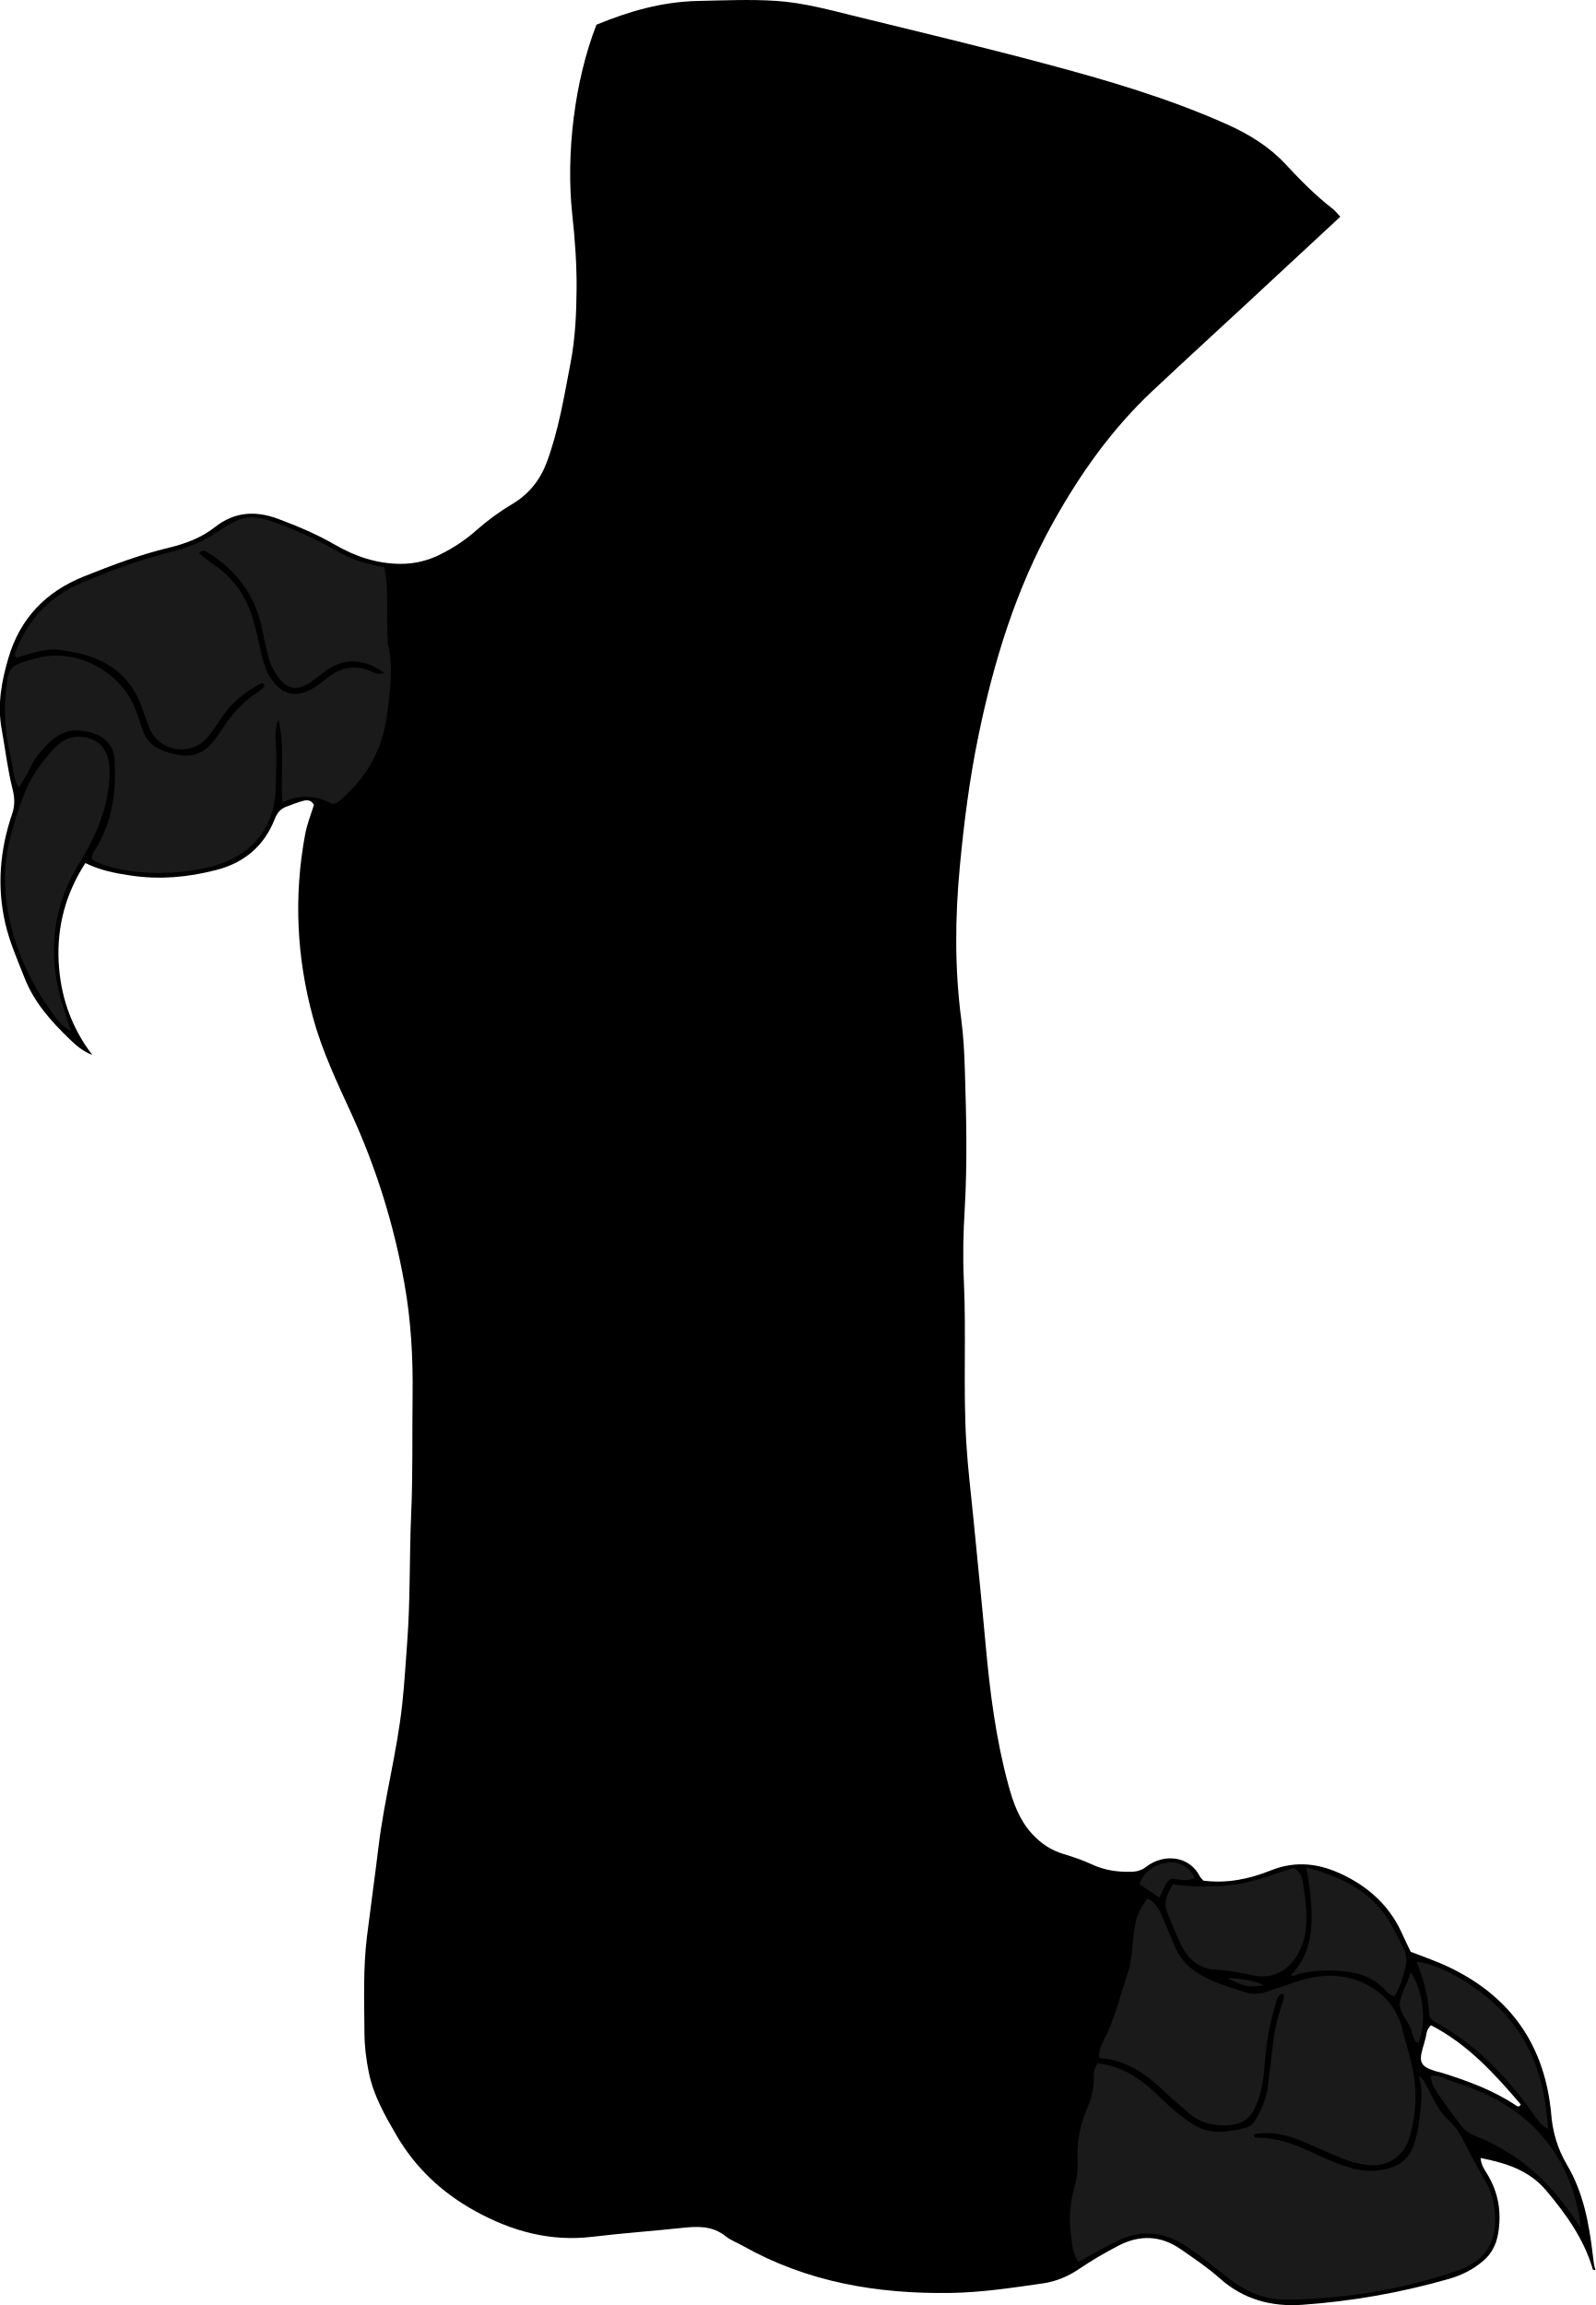
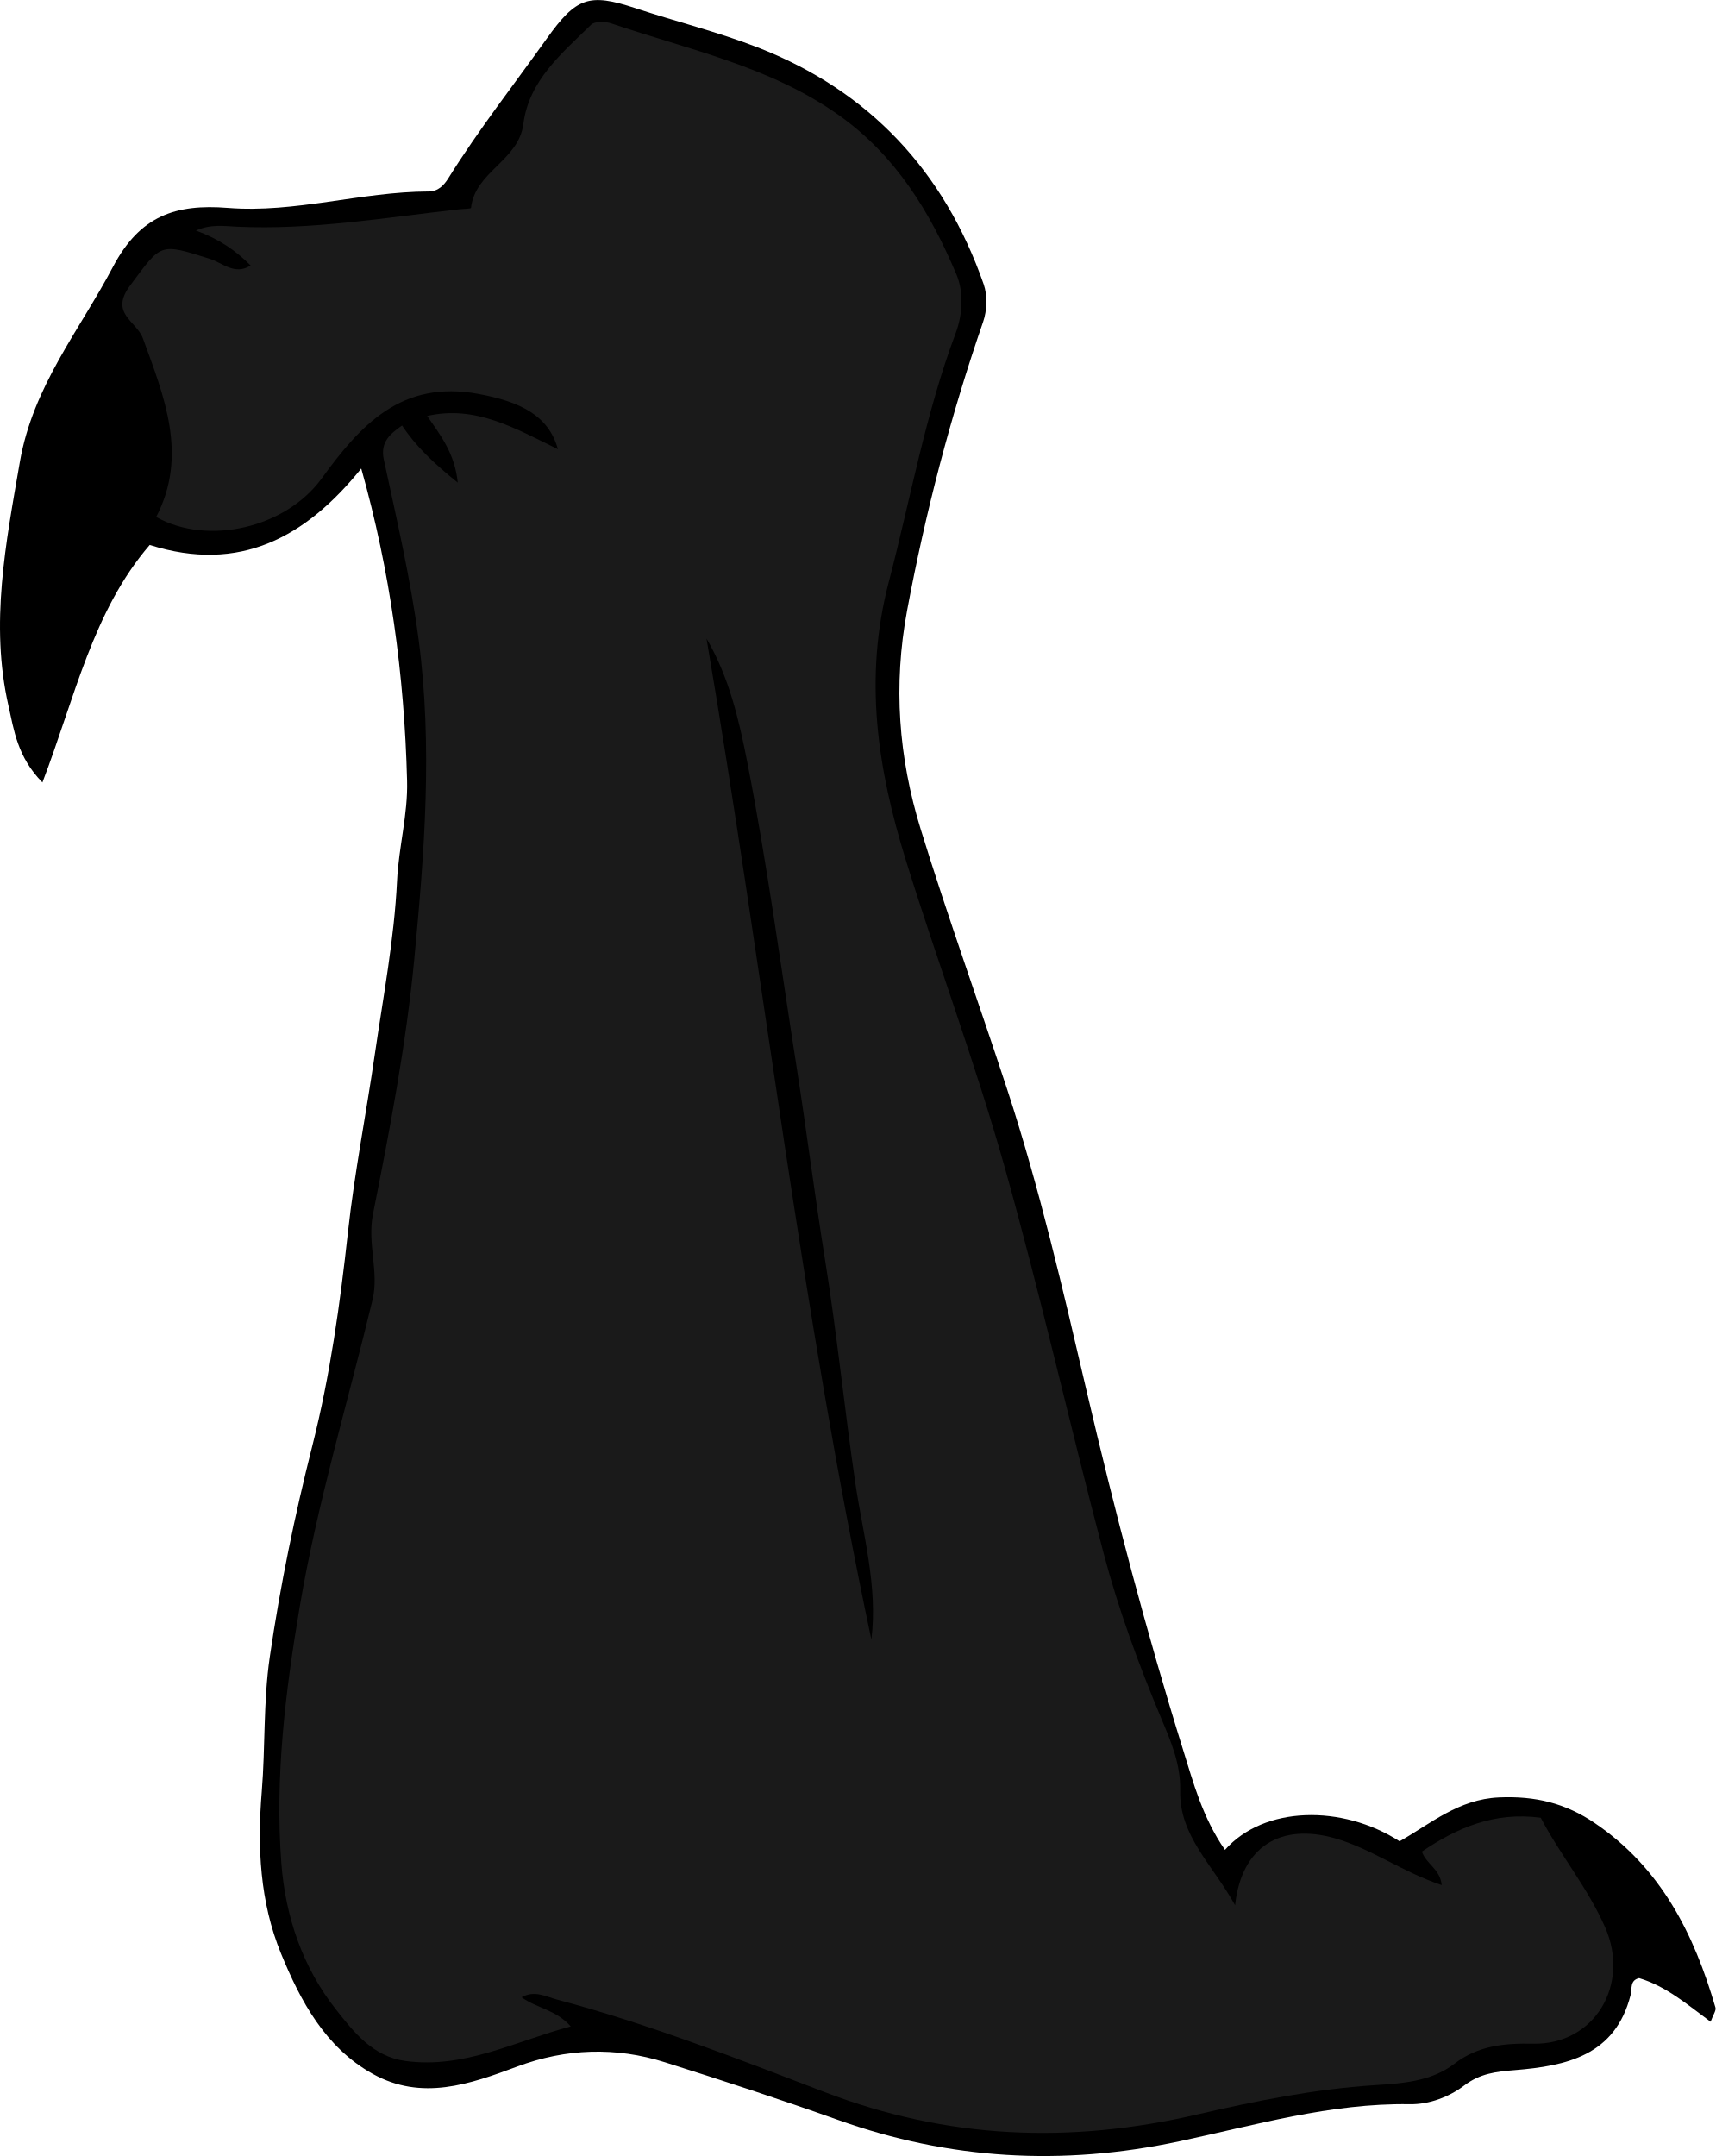
- <svg xmlns="http://www.w3.org/2000/svg" version="1.1" id="Layer_1" x="0px" y="0px" viewBox="0 0 232.98 336.6" style="enable-background:new 0 0 232.98 336.6;" xml:space="preserve">
+ <svg xmlns="http://www.w3.org/2000/svg" version="1.1" id="Layer_1" x="0px" y="0px" viewBox="0 0 201.78 253.56" style="enable-background:new 0 0 201.78 253.56;" xml:space="preserve">
  <style type="text/css">
	.st0{fill:#1A1A1A;}
</style>
  <g>
-     <path d="M195.72,31.65c-4.64,4.3-9.2,8.54-13.77,12.78c-4.57,4.24-9.17,8.44-13.71,12.71c-5.88,5.53-10.48,12.02-14.4,19.05   c-5.48,9.81-8.72,20.38-10.97,31.31c-1.29,6.26-2.1,12.6-2.7,18.96c-0.71,7.48-0.78,14.98,0.21,22.47   c0.32,2.45,0.45,4.94,0.52,7.41c0.21,6.71,0.37,13.43-0.02,20.14c-0.21,3.51-0.3,7.03-0.13,10.52c0.37,7.91-0.12,15.83,0.36,23.73   c0.22,3.66,0.67,7.31,1.03,10.96c0.6,6.2,1.24,12.39,1.8,18.59c0.62,6.85,1.49,13.66,3.29,20.3c0.7,2.58,1.57,5.15,3.5,7.24   c1.31,1.42,2.8,2.39,4.57,2.92c1.46,0.43,2.88,0.93,4.27,1.57c1.78,0.82,3.67,1.07,5.6,1.03c0.8-0.02,1.5-0.19,2.2-0.73   c2.57-1.97,6.29-1.64,7.83,1.38c0.11,0.21,0.3,0.37,0.53,0.64c3.35,0.44,6.64-0.21,9.76-1.46c3.8-1.54,7.29-1.05,10.84,0.71   c3.8,1.89,6.68,4.61,8.42,8.5c0.39,0.87,0.82,1.73,1.25,2.64c1.99,0.77,4.02,1.46,5.96,2.42c8.48,4.18,13.34,10.92,14.46,20.34   c0.03,0.24,0.07,0.48,0.08,0.72c0.2,2.72,0.9,5.22,2.33,7.64c2.4,4.05,3.24,8.65,3.78,13.27c0.08,0.69,0.14,1.38,0.38,2.1   c-0.18-0.04-0.38-0.04-0.39-0.1c-1.27-4.4-3.85-7.99-6.75-11.46c-2.55-3.05-5.92-4.07-9.64-4.82c0.07,1.04,0.56,1.68,0.96,2.34   c1.67,2.72,2.13,5.65,1.59,8.75c-0.26,1.53-0.92,2.86-2.14,3.91c-1.48,1.28-3.16,2.12-5.04,2.66c-7.01,2.01-14.16,3.27-21.42,3.78   c-4.48,0.32-8.57-0.78-12-3.83c-1.8-1.6-3.79-2.94-5.76-4.3c-2.89-2-5.95-2.12-9.04-0.52c-1.98,1.03-3.91,2.15-5.77,3.41   c-1.58,1.07-3.33,1.83-5.28,2.11c-4.51,0.65-9.02,1.34-13.58,1.4c-10.62,0.15-20.84-1.57-30.24-6.87c-0.83-0.47-1.77-0.81-2.51-1.4   c-1.93-1.55-4.1-1.48-6.37-1.23c-4.36,0.47-8.75,0.77-13.11,1.3c-6.12,0.73-11.69-0.79-17.02-3.71   c-4.89-2.68-8.79-6.31-11.61-11.15c-1.69-2.91-3.35-5.82-4.02-9.17c-0.38-1.89-0.62-3.79-0.63-5.71   c-0.03-4.71-0.21-9.44,0.37-14.13c0.54-4.36,1.16-8.71,1.68-13.06c0.84-6.98,2.7-13.79,3.46-20.78c0.33-3.02,0.5-6.05,0.73-9.07   c0.47-6.22,0.31-12.46,0.58-18.68c0.26-5.84,0.14-11.67,0.21-17.5c0.07-5.44-0.23-10.86-1.19-16.22   c-1.53-8.61-4.12-16.91-7.76-24.86c-2.1-4.58-4.26-9.12-5.59-14c-2.41-8.85-2.83-17.79-1.14-26.81c0.28-1.47,0.85-2.88,1.27-4.25   c-0.38-0.71-0.97-0.74-1.5-0.61c-0.85,0.21-1.66,0.56-2.48,0.85c-0.89,0.31-1.39,0.92-1.74,1.82c-1.54,3.92-4.42,6.37-8.48,7.43   c-4.14,1.08-8.32,1.46-12.58,0.82c-2.22-0.33-4.4-0.74-6.59-1.82c-2.85,4.4-4.15,9.19-3.91,14.33c0.24,5,1.8,9.62,4.92,13.69   c-1.34-0.49-2.36-1.38-3.3-2.29c-2.71-2.61-5.19-5.36-6.61-8.99c-1.02-2.61-2.15-5.15-2.79-7.89c-1.26-5.44-0.79-10.78,0.99-16.02   c0.43-1.26,0.38-2.37,0.05-3.69c-0.72-2.85-1.05-5.8-1.58-8.71c-0.65-3.56-0.01-6.98,0.99-10.38c1.7-5.77,5.45-9.66,10.97-11.88   c4.08-1.64,8.19-3.19,12.47-4.22c2.44-0.59,4.74-1.45,6.72-3.01c2.86-2.24,5.91-2.44,9.25-1.19c2.85,1.07,5.64,2.24,8.28,3.77   c2.95,1.71,6.09,2.77,9.55,2.79c2.05,0.01,3.95-0.45,5.77-1.35c1.95-0.96,3.75-2.15,5.37-3.59c1.62-1.44,3.36-2.7,5.22-3.81   c2.43-1.45,4.07-3.52,5.05-6.18c1.72-4.68,2.51-9.57,3.44-14.43c0.68-3.54,0.85-7.15,0.88-10.73c0.03-3.66-0.24-7.34-0.64-10.99   C82.62,22.46,83.9,11.8,87.1,3.61c4.71-1.95,9.55-3.35,14.77-3.47c3.83-0.08,7.66-0.26,11.49-0.01c4.01,0.27,7.87,1.34,11.75,2.29   c9.15,2.24,18.32,4.43,27.42,6.86c9.11,2.43,18.15,5.06,26.78,8.94c3.17,1.43,6.04,3.21,8.44,5.78c2.12,2.28,4.31,4.51,6.78,6.43   C194.96,30.75,195.29,31.2,195.72,31.65z M208.97,295.75c-0.69,0.65-0.64,1.24-0.77,1.77c-0.13,0.54-0.3,1.08-0.45,1.61   c-0.58,2.05-0.25,2.64,1.81,3.3c0.3,0.1,0.62,0.15,0.93,0.24c3.82,1.2,7.56,2.56,10.91,4.8c0.18,0.12,0.39,0.3,0.68-0.15   C218.29,302.87,214.35,298.53,208.97,295.75z" />
-     <path class="st0" d="M157.5,330.31c-0.83-1.1-0.88-2.33-1.05-3.49c-0.37-2.48-0.28-4.97,0.43-7.37c0.42-1.41,0.54-2.79,0.48-4.24   c-0.1-2.51,0.38-4.95,1.37-7.25c0.61-1.42,0.96-2.85,1-4.38c0.02-0.78-0.03-1.61,0.58-2.26c3.81,0.4,6.64,2.52,9.22,5.08   c1.43,1.41,2.96,2.69,4.63,3.79c2.51,1.65,5.2,1.16,7.86,0.5c0.82-0.2,1.24-0.98,1.64-1.68c0.84-1.47,1.34-3.07,1.54-4.76   c0.25-2.06,0.49-4.12,0.74-6.18c0.24-1.99,0.77-3.92,1.4-5.81c0.13-0.38,0.3-0.75-0.06-1.12c-0.87,0.24-0.86,1.09-1.06,1.73   c-0.89,2.83-1.34,5.75-1.55,8.71c-0.15,2.16-0.49,4.26-1.43,6.26c-0.77,1.63-1.93,2.35-3.73,2.49c-2.38,0.18-4.42-0.35-6.17-1.98   c-0.93-0.87-1.97-1.63-2.88-2.53c-2.79-2.74-5.81-5.01-9.93-5.29c-0.07-0.98,0.17-1.72,0.55-2.41c1.73-3.18,2.49-6.72,3.64-10.11   c0.58-1.71,0.59-3.61,0.82-5.43c0.33-2.62,0.61-3.43,2.02-5.33c1.28,0.55,1.77,1.72,2.27,2.89c0.62,1.47,1.23,2.95,1.87,4.41   c0.73,1.67,1.99,2.86,3.54,3.79c2.08,1.25,4.4,1.86,6.67,2.61c0.96,0.31,2.04,0.28,3.07-0.1c1.35-0.49,2.73-0.89,4.09-1.37   c3.03-1.08,6.14-1.36,9.16-0.26c3.4,1.24,5.72,3.68,6.61,7.31c0.59,2.4,1.41,4.74,1.71,7.22c0.35,2.91,0.09,5.75-0.77,8.52   c-0.87,2.8-3.35,4.26-6.31,3.86c-2.41-0.32-4.57-1.39-6.76-2.35c-1.46-0.64-2.91-1.31-4.45-1.78c-1.7-0.51-3.42-0.68-5.17-0.32   c0.04,0.55,0.4,0.49,0.67,0.5c2.45,0.01,4.72,0.73,6.92,1.72c2.26,1.02,4.48,2.13,6.89,2.77c1.82,0.49,3.61,0.47,5.43-0.09   c1.75-0.54,2.88-1.63,3.45-3.35c0.46-1.37,0.74-2.78,0.88-4.22c0.19-1.89,0.52-3.77-0.18-5.88c0.8,0.52,0.95,1.06,1.2,1.54   c0.94,1.82,1.75,3.68,3.34,5.11c1.07,0.95,1.75,2.25,2.39,3.55c0.92,1.86,1.99,3.64,2.98,5.46c0.86,1.57,1.21,3.24,1.27,5.05   c0.14,4-1.81,6.55-5.76,7.85c-5.23,1.71-10.6,2.98-16.11,3.58c-2.95,0.32-5.88,0.57-8.84,0.54c-2.82-0.03-5.29-0.98-7.55-2.62   c-2.45-1.79-4.69-3.85-7.3-5.45c-3.22-1.97-6.47-2.1-9.79-0.41C161.11,328.24,159.33,329.29,157.5,330.31z" />
-     <path class="st0" d="M40.66,105.03c-0.54,1.34-0.47,2.71-0.36,4.05c0.15,1.75-0.02,3.49-0.01,5.23   c0.03,6.56-3.51,11.08-10.56,12.51c-4.09,0.83-8.25,0.92-12.38,0.09c-1.41-0.28-2.75-0.72-3.95-1.44c0.01-0.9,0.54-1.43,0.88-2.03   c2.22-3.9,2.7-8.15,2.45-12.52c-0.11-2-1.39-3.34-3.33-3.92c-2.32-0.69-4.34-0.38-6.16,1.4c-1.1,1.08-2.11,2.13-2.74,3.56   c-0.44,0.99-1.07,1.9-1.75,3.07c-0.89-1.51-0.85-2.96-1.16-4.31c-0.7-3.06-1.07-6.16-0.77-9.27c0.39-4.06,0.31-4.21,4.47-5.33   c5.8-1.56,12.3,1.85,14.48,7.43c0.41,1.04,0.76,2.1,1.1,3.16c0.39,1.21,1.15,2.04,2.29,2.62c1.02,0.52,2.07,0.81,3.19,0.96   c1.8,0.24,3.32-0.3,4.51-1.67c0.57-0.66,1.1-1.38,1.57-2.12c1.39-2.18,3.07-4.08,5.28-5.48c0.33-0.21,0.59-0.51,0.88-0.78   c0.04-0.04,0.01-0.15,0.01-0.23c-0.26-0.34-0.58-0.2-0.84-0.04c-1.94,1.14-3.74,2.45-5.05,4.34c-0.77,1.12-1.5,2.27-2.37,3.31   c-2.45,2.96-7.19,2.16-8.58-1.42c-0.38-0.97-0.7-1.95-1.05-2.93c-1.71-4.79-5.34-7.21-10.15-8.06c-2.65-0.47-3.13-0.74-8.19,0.83   c-0.39-0.47-0.06-0.91,0.1-1.32c1.81-4.54,5.02-7.72,9.49-9.63c4.34-1.86,8.77-3.44,13.35-4.59c2.28-0.57,4.37-1.44,6.32-2.75   c3.95-2.66,5.11-2.78,9.59-1.06c1.86,0.71,3.7,1.51,5.47,2.41c1.56,0.79,3.04,1.75,4.66,2.45c1.55,0.67,3.2,0.94,4.78,1.33   c0.72,3.48,0.22,6.92,0.49,10.33c0.02,0.24-0.07,0.49-0.01,0.72c0.91,3.5,0.33,7-0.1,10.48c-0.61,4.96-2.93,9.06-6.7,12.34   c-0.18,0.16-0.37,0.31-0.57,0.44c-0.13,0.08-0.3,0.11-0.64,0.23c-2.22-1.17-4.67-1.56-7.38-0.22   C40.97,112.98,41.6,108.96,40.66,105.03z M56.1,98.27c-2.79-2.1-5.75-2.22-8.32-0.44c-0.98,0.68-1.88,1.5-2.91,2.09   c-1.59,0.91-2.89,0.64-4.04-0.77c-0.81-1-1.37-2.15-1.68-3.41c-0.3-1.24-0.61-2.48-0.85-3.73c-0.97-5.01-3.72-8.75-8.05-11.37   c-0.36-0.22-0.69-0.4-1.2,0.16c0.75,0.57,1.48,1.17,2.25,1.7c2.89,1.99,4.73,4.72,5.68,8.06c0.46,1.61,0.81,3.25,1.19,4.89   c0.33,1.41,0.73,2.78,1.63,3.95c1.58,2.07,3.38,2.49,5.66,1.25c0.83-0.45,1.59-1.06,2.34-1.66c1.91-1.52,3.95-1.94,6.27-1.02   C54.64,98.19,55.2,98.64,56.1,98.27z" />
-     <path class="st0" d="M10.38,150.59c-1.09-0.62-1.73-1.31-2.28-2.04c-3.85-5.13-6.42-10.82-7.21-17.22   c-0.38-3.1-0.14-6.21,0.67-9.25c0.59-2.23,1.27-4.45,2.16-6.59c1-2.39,2.53-4.43,4.28-6.3c1.58-1.68,3.69-2.04,5.65-1.13   c1.65,0.77,2.41,2.58,2.36,4.81c-0.09,4.88-1.91,9.07-4.43,13.17c-3.28,5.32-4.42,11.17-3.27,17.43   C8.75,145.83,9.57,148.04,10.38,150.59z" />
-     <path class="st0" d="M171.25,275.19c3.1,0.37,6.12,0.38,9.13,0c3.03-0.38,5.81-1.67,8.6-2.39c0.93,0.57,1.19,1.36,1.29,2.13   c0.38,2.76,0.87,5.51,0.13,8.31c-0.8,3.05-3.38,6.18-7.6,5.19c-1.71-0.4-3.43-0.71-5.2-0.79c-2.27-0.1-3.87-1.29-4.93-3.27   c-0.91-1.7-1.57-3.49-2.27-5.28C169.89,277.73,170.46,276.61,171.25,275.19z" />
-     <path class="st0" d="M190.75,272.67c4.89,1.39,9.09,3.23,11.84,7.45c0.87,1.34,1.54,2.79,2.29,4.19c0.52,0.98,0.6,1.99,0.35,3.01   c-0.36,1.46-0.78,2.9-1.58,4.17c-0.8-0.09-1.14-0.69-1.58-1.12c-1.3-1.27-2.85-2.02-4.62-2.33c-2.62-0.46-5.23-0.4-7.82,0.23   c-0.37,0.09-0.7,0.41-1.13,0.19c3.25-3.38,3.25-7.55,2.86-11.79C191.26,275.48,191.01,274.32,190.75,272.67z" />
-     <path class="st0" d="M226.07,310.91c-0.99-0.56-1.45-1.17-1.9-1.82c-3.88-5.57-8.45-10.41-14.46-13.74   c-0.51-0.28-0.98-0.59-1.01-1.23c-0.11-2.64-0.89-5.13-1.82-7.65c3.91,0.4,10.23,4.36,13.61,8.49   C224.22,299.51,225.68,304.85,226.07,310.91z" />
-     <path class="st0" d="M230.85,325.34c-0.5-0.71-0.99-1.43-1.49-2.14c-3.56-5.09-8.09-8.99-13.91-11.28   c-0.94-0.37-1.65-0.89-2.23-1.69c-0.93-1.3-1.91-2.55-2.82-3.86c-0.66-0.95-1.35-1.91-1.5-3.2c1.09-0.25,1.93,0.36,2.8,0.64   c4.84,1.52,9.37,3.65,12.9,7.45C228.29,315.22,230.23,320.02,230.85,325.34z" />
-     <path class="st0" d="M205.98,288c1.88,2.66,2.38,7.25,1.18,10.3c-0.64-0.01-0.59-0.61-0.8-0.97c-0.15-0.27-0.17-0.61-0.28-0.91   c-0.49-1.41-1.89-2.62-1.64-4.13C204.69,290.86,205.6,289.54,205.98,288z" />
-     <path class="st0" d="M169.29,277.11c-1.02-0.7-1.92-1.31-2.92-1.99c0.83-2.08,2.46-2.98,4.42-3.14c1.57-0.13,2.85,0.67,3.69,2.27   c-1.22,0.52-2.29,0.22-3.36,0.07C170.02,274.85,169.94,276.12,169.29,277.11z" />
-     <path class="st0" d="M184.57,289.89c-2.14,0.39-2.88,0.24-5.31-1.02C180.99,288.84,183.21,289.27,184.57,289.89z" />
+     <path d="M144.08,217.56c4.56-5.18,13.78-5.36,20.54-1.01c3.62-2.05,6.92-4.95,11.68-5.16c4.25-0.19,7.82,0.66,11.31,3.04   c7.77,5.28,11.64,13.02,14.16,21.67c0.1,0.36-0.28,0.86-0.57,1.67c-2.75-2.03-5.23-4.18-8.41-5.13c-1.11,0.26-0.81,1.24-1,1.98   c-1.81,7.15-7.58,8.35-13.64,8.84c-2.19,0.18-4.05,0.38-5.95,1.82c-1.74,1.32-4.09,2.23-6.39,2.19c-9.29-0.15-18.2,2.47-27.09,4.36   c-13.82,2.95-27.09,2.15-40.17-2.52c-6.74-2.4-13.52-4.62-20.33-6.77c-5.81-1.84-11.66-1.64-17.39,0.5   c-5.58,2.08-11.22,4.07-16.99,0.86c-5.59-3.12-8.5-8.57-10.79-14.16c-2.48-6.05-2.8-12.5-2.26-19.05   c0.43-5.25,0.17-10.51,0.94-15.81c1.23-8.41,2.94-16.69,5.02-24.9c2.09-8.27,3.25-16.65,4.18-25.11   c0.77-6.98,2.14-13.89,3.15-20.84c0.99-6.8,2.29-13.59,2.62-20.43c0.19-3.98,1.29-7.81,1.18-11.79   c-0.32-12.42-1.98-24.63-5.39-36.71c-6.51,8.07-14.28,12.35-24.88,8.99c-6.71,7.8-8.81,17.98-12.62,27.93c-2.96-3-3.35-6.19-3.99-9   c-2.2-9.65-0.32-19.12,1.34-28.71c1.54-8.88,7-15.43,10.96-22.95c3.16-5.98,7.34-7.4,13.51-6.91c7.91,0.63,15.66-1.9,23.58-1.93   c1.14,0,1.82-0.72,2.35-1.57c3.55-5.69,7.68-10.96,11.57-16.41c3.46-4.84,4.95-5.39,10.42-3.58c4.78,1.58,9.71,2.79,14.4,4.62   c13.15,5.12,21.93,14.58,26.57,27.85c0.46,1.32,0.4,3.09-0.07,4.43c-3.83,11.1-6.78,22.4-8.94,33.95   c-1.64,8.78-1.01,17.25,1.61,25.74c3.17,10.27,6.82,20.37,10.16,30.56c3.79,11.57,6.55,23.5,9.32,35.37   c3.33,14.27,7.05,28.43,11.4,42.4C140.36,209.63,141.41,213.7,144.08,217.56z" />
+     <path class="st0" d="M145.27,224.07c0.75-6.95,5.39-9.68,11.73-7.88c4.28,1.22,7.87,3.93,12.57,5.51   c-0.17-1.89-1.84-2.48-2.33-3.94c4.11-2.78,8.48-4.71,13.98-3.98c2.25,4.32,5.52,8.22,7.57,12.88c2.98,6.75-1.25,13.83-8.45,13.69   c-3.39-0.07-6.5,0.22-9.29,2.37c-2.74,2.11-6.26,2.31-9.37,2.51c-7.09,0.46-14.05,1.87-20.84,3.44   c-15.01,3.48-29.4,2.91-43.83-2.62c-10.35-3.97-20.71-8.02-31.46-10.88c-1.43-0.38-2.67-1.14-4.2-0.28   c1.74,1.28,4.04,1.45,5.78,3.43c-6.54,1.74-12.52,5.01-19.46,4.06c-3.83-0.52-6.07-3.41-8.16-6.06   c-3.94-4.98-5.95-10.98-6.42-17.22c-0.76-10.08,0.47-20.11,2.15-30.06c2.07-12.25,5.68-24.13,8.58-36.18   c0.79-3.3-0.65-6.59,0.05-10.08c1.98-9.94,3.9-19.94,4.86-30.01c1.19-12.48,2.18-24.98,0.5-37.61c-0.95-7.16-2.58-14.12-4.09-21.13   c-0.44-2.06,0.79-3.03,2.15-3.99c1.65,2.5,3.79,4.49,6.55,6.72c-0.34-3.44-2.04-5.59-3.6-7.84c5.65-1.3,10.34,1.44,15.38,3.91   c-1.1-4-4.46-5.59-9.33-6.5c-9.07-1.69-13.9,3.67-18.47,9.96c-4.21,5.78-13.35,7.93-19.45,4.51c3.79-7.26,0.92-14.21-1.56-21   c-0.76-2.08-3.98-2.92-1.49-6.24c3.7-4.95,3.37-5.02,9.42-3.1c1.41,0.45,2.89,1.96,4.74,0.76c-1.73-1.73-3.66-3.09-6.44-4.11   c1.81-0.79,3.37-0.51,4.83-0.45c8.79,0.41,17.42-1.07,26.1-2.04c0.5-0.06,1.41-0.06,1.43-0.17c0.47-4.28,5.61-5.54,6.16-9.88   c0.65-5.11,4.54-8.31,7.96-11.66c0.44-0.43,1.68-0.4,2.4-0.15c9.1,3.09,18.61,5.03,26.71,10.76c6.76,4.79,10.78,11.45,13.87,18.77   c0.86,2.04,0.74,4.68-0.09,6.88c-3.57,9.51-5.31,19.49-7.87,29.26c-2.97,11.34-1.34,21.97,2.03,32.82   c3.73,12.01,8.15,23.79,11.57,35.92c4.25,15.09,7.67,30.37,11.67,45.52c1.75,6.62,4.12,13.06,6.77,19.39   c1.14,2.72,2.3,5.38,2.23,8.48C138.68,215.92,142.65,219.31,145.27,224.07z M102.49,192.82c0.78-6.25-0.99-12.35-1.88-18.36   c-1.28-8.73-2.16-17.52-3.56-26.24c-1.22-7.59-2.18-15.25-3.37-22.83c-1.87-11.93-3.47-23.93-5.79-35.78   c-0.98-4.98-2.14-9.99-4.79-14.51C89.79,114.33,94.21,153.88,102.49,192.82z" />
  </g>
</svg>
